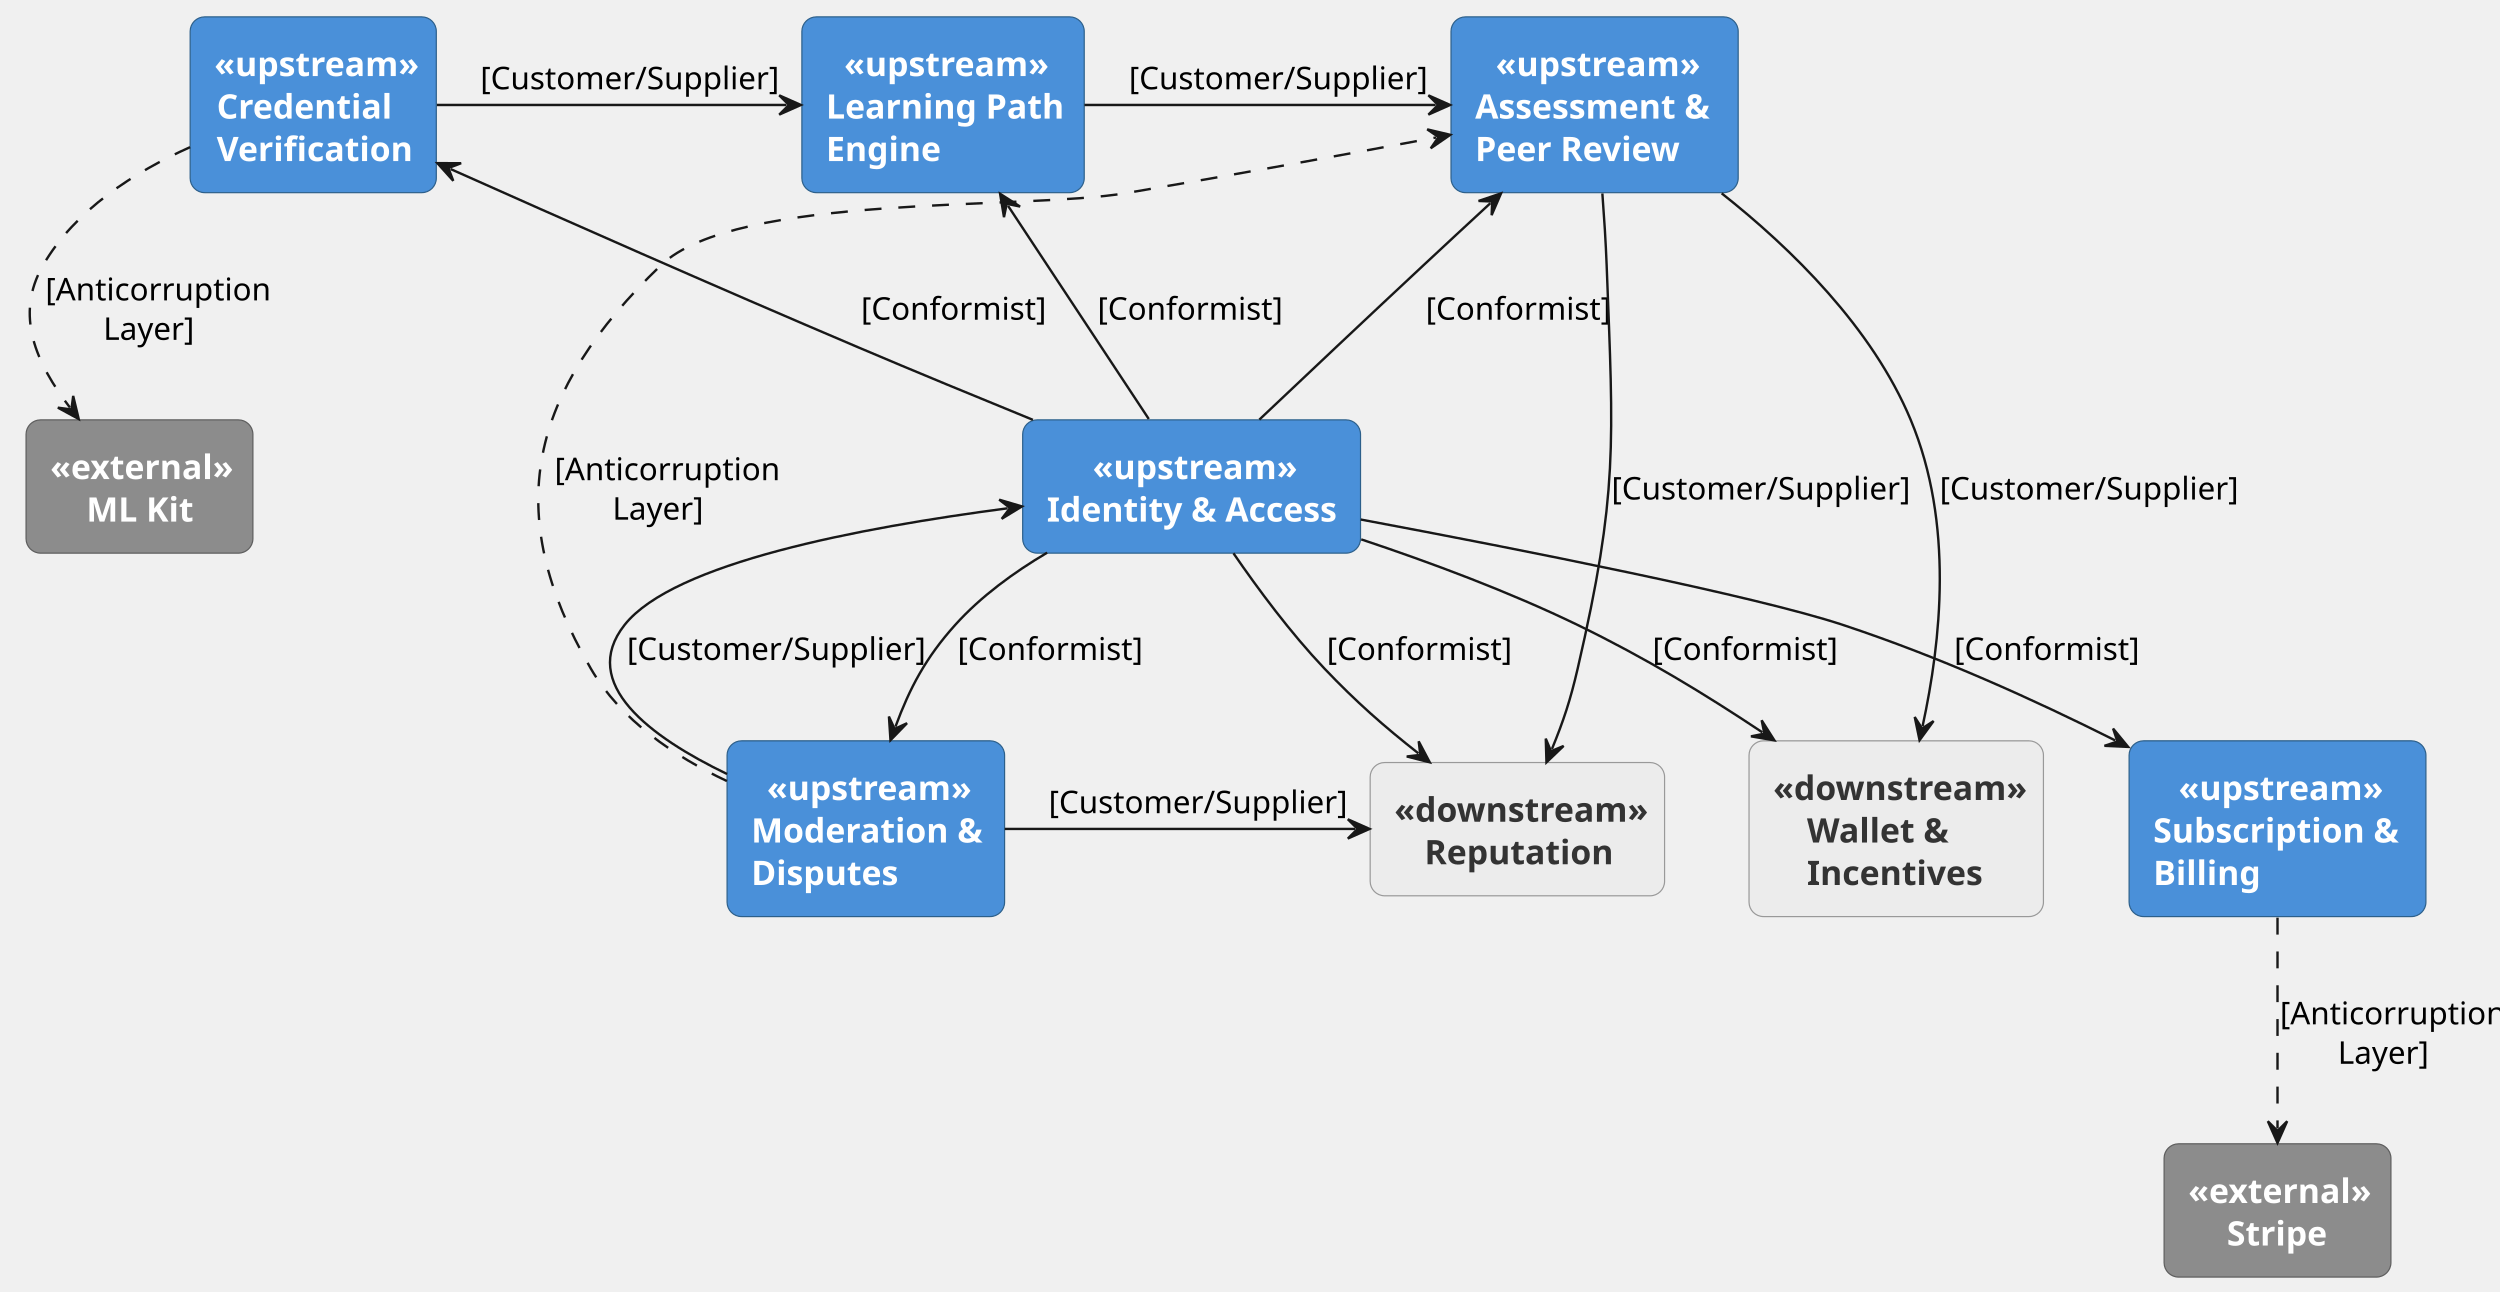
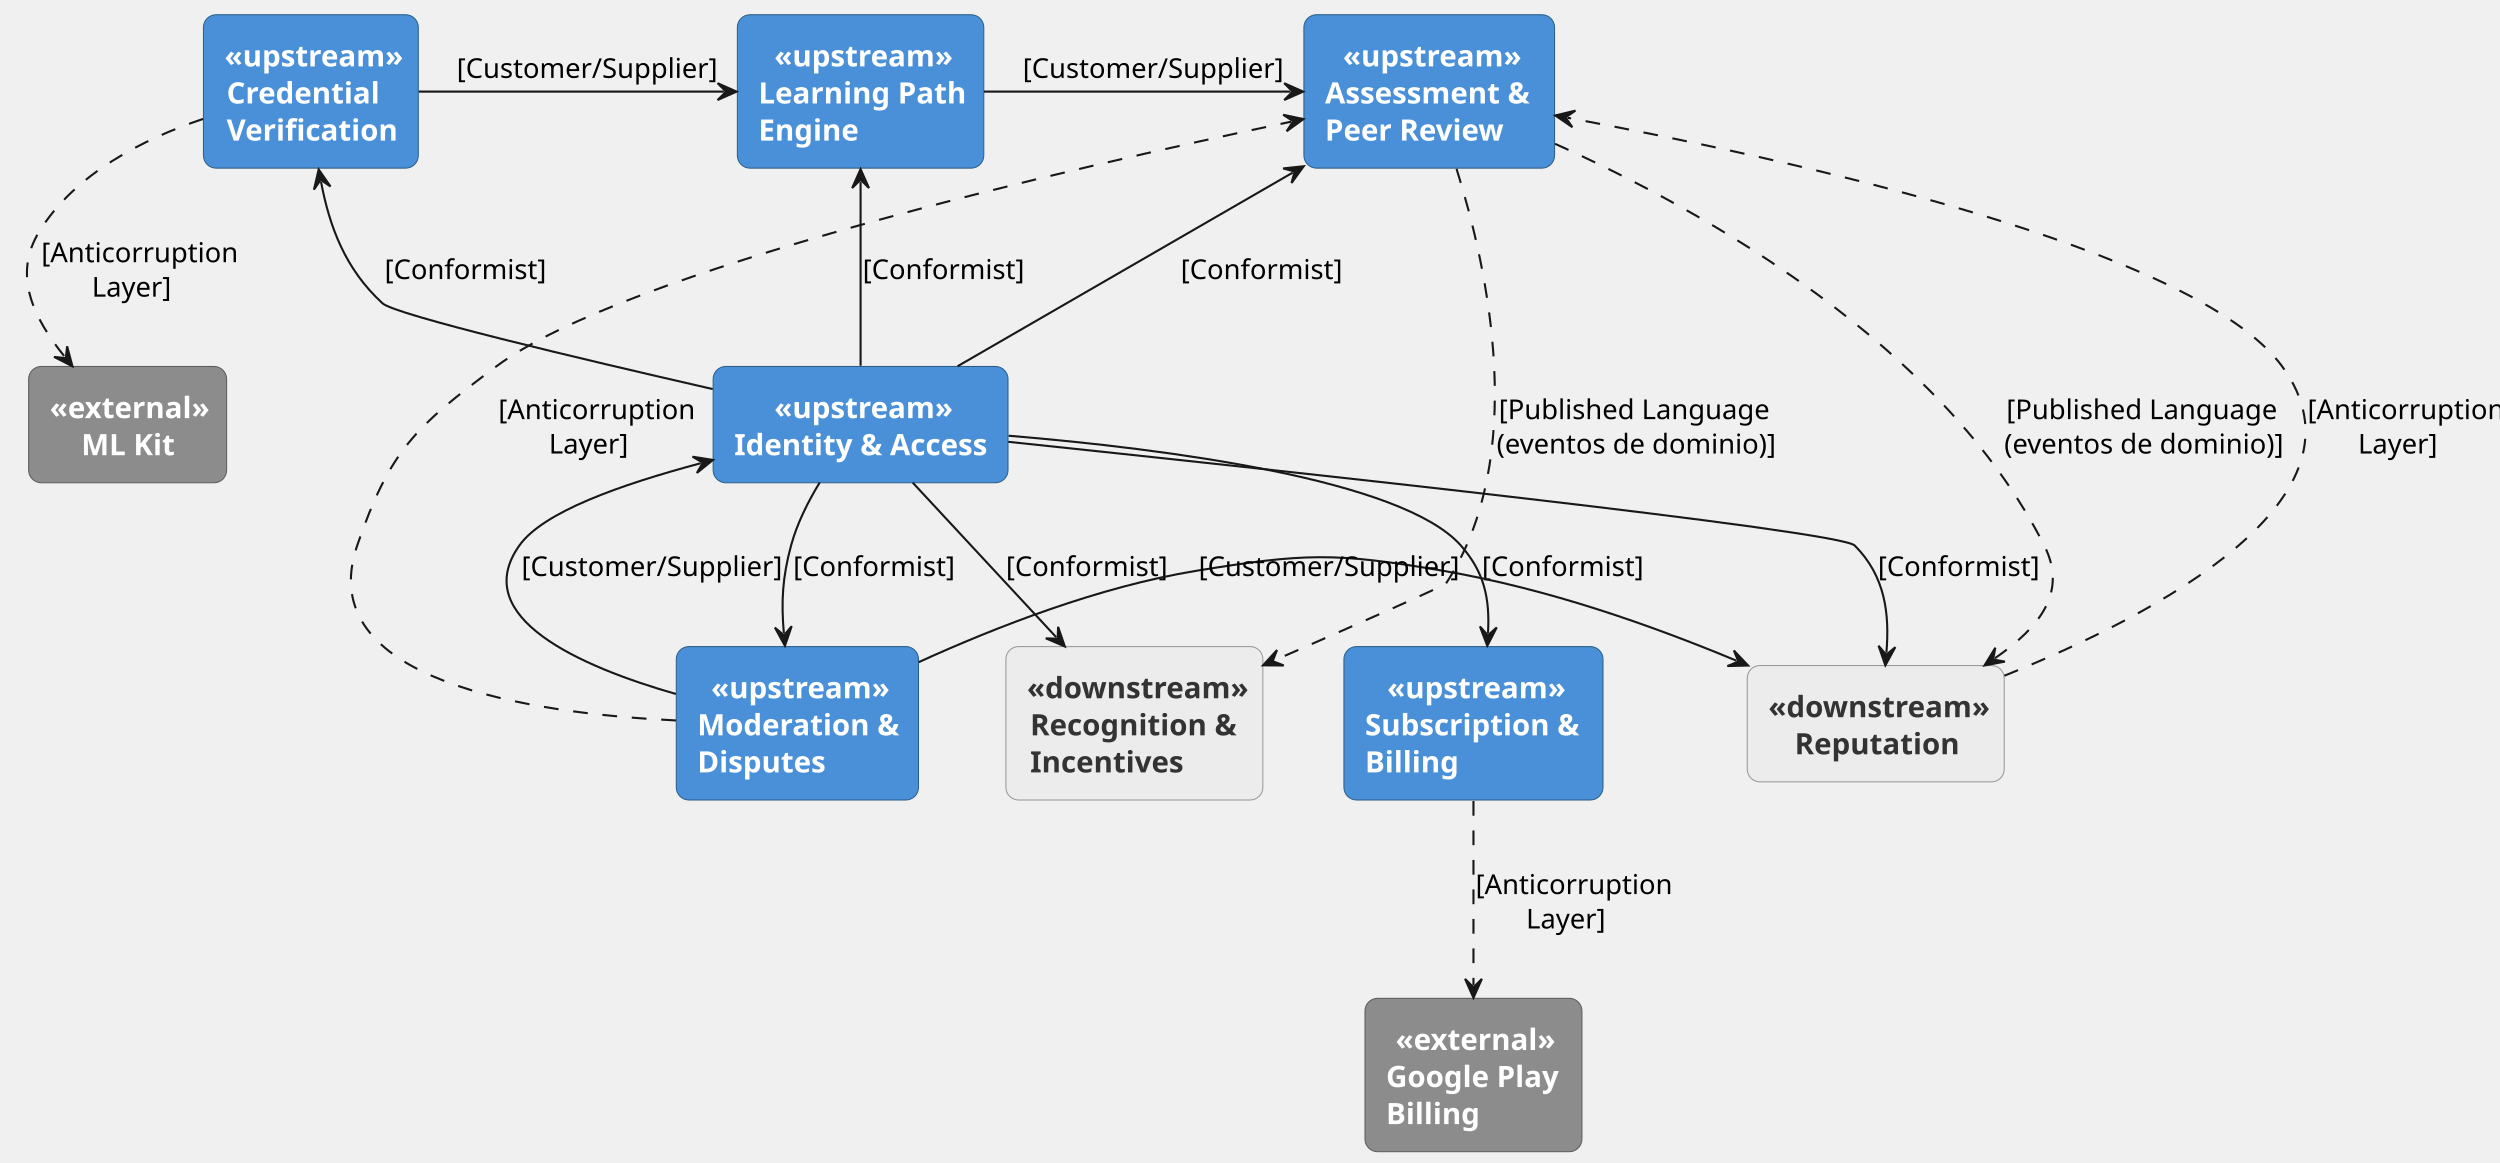
- <svg xmlns="http://www.w3.org/2000/svg" contentStyleType="text/css" height="535px" preserveAspectRatio="none" style="width:1036px;height:535px;" version="1.1" viewBox="0 0 1036 535" width="1036px" zoomAndPan="magnify">
+ <svg xmlns="http://www.w3.org/2000/svg" contentStyleType="text/css" height="552px" preserveAspectRatio="none" style="width:1187px;height:552px;" version="1.1" viewBox="0 0 1187 552" width="1187px" zoomAndPan="magnify">
  <defs />
  <g>
    <g id="elem_CV">
-       <rect fill="#4A90D9" height="72.828" rx="6" ry="6" style="stroke:#2C5F8A;stroke-width:0.5;" width="102" x="78.8" y="7" />
-       <text fill="#FFFFFF" font-family="sans-serif" font-size="14" font-weight="bold" lengthAdjust="spacing" textLength="82" x="88.8" y="31.533">«upstream»</text>
-       <text fill="#FFFFFF" font-family="sans-serif" font-size="14" font-weight="bold" lengthAdjust="spacing" textLength="73" x="89.8" y="49.143">Credential</text>
-       <text fill="#FFFFFF" font-family="sans-serif" font-size="14" font-weight="bold" lengthAdjust="spacing" textLength="80" x="89.8" y="66.752">Verification</text>
+       <rect fill="#4A90D9" height="72.828" rx="6" ry="6" style="stroke:#2C5F8A;stroke-width:0.5;" width="102" x="96.6" y="7" />
+       <text fill="#FFFFFF" font-family="sans-serif" font-size="14" font-weight="bold" lengthAdjust="spacing" textLength="82" x="106.6" y="31.533">«upstream»</text>
+       <text fill="#FFFFFF" font-family="sans-serif" font-size="14" font-weight="bold" lengthAdjust="spacing" textLength="73" x="107.6" y="49.143">Credential</text>
+       <text fill="#FFFFFF" font-family="sans-serif" font-size="14" font-weight="bold" lengthAdjust="spacing" textLength="80" x="107.6" y="66.752">Verification</text>
    </g>
    <g id="elem_LPE">
-       <rect fill="#4A90D9" height="72.828" rx="6" ry="6" style="stroke:#2C5F8A;stroke-width:0.5;" width="117" x="332.3" y="7" />
-       <text fill="#FFFFFF" font-family="sans-serif" font-size="14" font-weight="bold" lengthAdjust="spacing" textLength="82" x="349.8" y="31.533">«upstream»</text>
-       <text fill="#FFFFFF" font-family="sans-serif" font-size="14" font-weight="bold" lengthAdjust="spacing" textLength="97" x="342.3" y="49.143">Learning Path</text>
-       <text fill="#FFFFFF" font-family="sans-serif" font-size="14" font-weight="bold" lengthAdjust="spacing" textLength="49" x="342.3" y="66.752">Engine</text>
+       <rect fill="#4A90D9" height="72.828" rx="6" ry="6" style="stroke:#2C5F8A;stroke-width:0.5;" width="117" x="350.1" y="7" />
+       <text fill="#FFFFFF" font-family="sans-serif" font-size="14" font-weight="bold" lengthAdjust="spacing" textLength="82" x="367.6" y="31.533">«upstream»</text>
+       <text fill="#FFFFFF" font-family="sans-serif" font-size="14" font-weight="bold" lengthAdjust="spacing" textLength="97" x="360.1" y="49.143">Learning Path</text>
+       <text fill="#FFFFFF" font-family="sans-serif" font-size="14" font-weight="bold" lengthAdjust="spacing" textLength="49" x="360.1" y="66.752">Engine</text>
    </g>
    <g id="elem_APR">
-       <rect fill="#4A90D9" height="72.828" rx="6" ry="6" style="stroke:#2C5F8A;stroke-width:0.5;" width="119" x="601.3" y="7" />
-       <text fill="#FFFFFF" font-family="sans-serif" font-size="14" font-weight="bold" lengthAdjust="spacing" textLength="82" x="619.8" y="31.533">«upstream»</text>
-       <text fill="#FFFFFF" font-family="sans-serif" font-size="14" font-weight="bold" lengthAdjust="spacing" textLength="99" x="611.3" y="49.143">Assessment &amp;</text>
-       <text fill="#FFFFFF" font-family="sans-serif" font-size="14" font-weight="bold" lengthAdjust="spacing" textLength="89" x="611.3" y="66.752">Peer Review</text>
+       <rect fill="#4A90D9" height="72.828" rx="6" ry="6" style="stroke:#2C5F8A;stroke-width:0.5;" width="119" x="619.1" y="7" />
+       <text fill="#FFFFFF" font-family="sans-serif" font-size="14" font-weight="bold" lengthAdjust="spacing" textLength="82" x="637.6" y="31.533">«upstream»</text>
+       <text fill="#FFFFFF" font-family="sans-serif" font-size="14" font-weight="bold" lengthAdjust="spacing" textLength="99" x="629.1" y="49.143">Assessment &amp;</text>
+       <text fill="#FFFFFF" font-family="sans-serif" font-size="14" font-weight="bold" lengthAdjust="spacing" textLength="89" x="629.1" y="66.752">Peer Review</text>
    </g>
    <g id="elem_MLK">
-       <rect fill="#8C8C8C" height="55.219" rx="6" ry="6" style="stroke:#5C5C5C;stroke-width:0.5;" width="94" x="10.8" y="174" />
-       <text fill="#FFFFFF" font-family="sans-serif" font-size="14" font-weight="bold" lengthAdjust="spacing" textLength="74" x="20.8" y="198.533">«external»</text>
-       <text fill="#FFFFFF" font-family="sans-serif" font-size="14" font-weight="bold" lengthAdjust="spacing" textLength="44" x="35.8" y="216.143">ML Kit</text>
+       <rect fill="#8C8C8C" height="55.219" rx="6" ry="6" style="stroke:#5C5C5C;stroke-width:0.5;" width="94" x="13.6" y="174" />
+       <text fill="#FFFFFF" font-family="sans-serif" font-size="14" font-weight="bold" lengthAdjust="spacing" textLength="74" x="23.6" y="198.533">«external»</text>
+       <text fill="#FFFFFF" font-family="sans-serif" font-size="14" font-weight="bold" lengthAdjust="spacing" textLength="44" x="38.6" y="216.143">ML Kit</text>
    </g>
    <g id="elem_IAM">
-       <rect fill="#4A90D9" height="55.219" rx="6" ry="6" style="stroke:#2C5F8A;stroke-width:0.5;" width="140" x="423.8" y="174" />
-       <text fill="#FFFFFF" font-family="sans-serif" font-size="14" font-weight="bold" lengthAdjust="spacing" textLength="82" x="452.8" y="198.533">«upstream»</text>
-       <text fill="#FFFFFF" font-family="sans-serif" font-size="14" font-weight="bold" lengthAdjust="spacing" textLength="120" x="433.8" y="216.143">Identity &amp; Access</text>
+       <rect fill="#4A90D9" height="55.219" rx="6" ry="6" style="stroke:#2C5F8A;stroke-width:0.5;" width="140" x="338.6" y="174" />
+       <text fill="#FFFFFF" font-family="sans-serif" font-size="14" font-weight="bold" lengthAdjust="spacing" textLength="82" x="367.6" y="198.533">«upstream»</text>
+       <text fill="#FFFFFF" font-family="sans-serif" font-size="14" font-weight="bold" lengthAdjust="spacing" textLength="120" x="348.6" y="216.143">Identity &amp; Access</text>
    </g>
    <g id="elem_REP">
-       <rect fill="#ECECEC" height="55.219" rx="6" ry="6" style="stroke:#999999;stroke-width:0.5;" width="122" x="567.8" y="316" />
-       <text fill="#333333" font-family="sans-serif" font-size="14" font-weight="bold" lengthAdjust="spacing" textLength="102" x="577.8" y="340.533">«downstream»</text>
-       <text fill="#333333" font-family="sans-serif" font-size="14" font-weight="bold" lengthAdjust="spacing" textLength="77" x="590.3" y="358.143">Reputation</text>
+       <rect fill="#ECECEC" height="55.219" rx="6" ry="6" style="stroke:#999999;stroke-width:0.5;" width="122" x="829.6" y="316" />
+       <text fill="#333333" font-family="sans-serif" font-size="14" font-weight="bold" lengthAdjust="spacing" textLength="102" x="839.6" y="340.533">«downstream»</text>
+       <text fill="#333333" font-family="sans-serif" font-size="14" font-weight="bold" lengthAdjust="spacing" textLength="77" x="852.1" y="358.143">Reputation</text>
    </g>
    <g id="elem_MOD">
-       <rect fill="#4A90D9" height="72.828" rx="6" ry="6" style="stroke:#2C5F8A;stroke-width:0.5;" width="115" x="301.3" y="307" />
-       <text fill="#FFFFFF" font-family="sans-serif" font-size="14" font-weight="bold" lengthAdjust="spacing" textLength="82" x="317.8" y="331.533">«upstream»</text>
-       <text fill="#FFFFFF" font-family="sans-serif" font-size="14" font-weight="bold" lengthAdjust="spacing" textLength="95" x="311.3" y="349.143">Moderation &amp;</text>
-       <text fill="#FFFFFF" font-family="sans-serif" font-size="14" font-weight="bold" lengthAdjust="spacing" textLength="62" x="311.3" y="366.752">Disputes</text>
+       <rect fill="#4A90D9" height="72.828" rx="6" ry="6" style="stroke:#2C5F8A;stroke-width:0.5;" width="115" x="321.1" y="307" />
+       <text fill="#FFFFFF" font-family="sans-serif" font-size="14" font-weight="bold" lengthAdjust="spacing" textLength="82" x="337.6" y="331.533">«upstream»</text>
+       <text fill="#FFFFFF" font-family="sans-serif" font-size="14" font-weight="bold" lengthAdjust="spacing" textLength="95" x="331.1" y="349.143">Moderation &amp;</text>
+       <text fill="#FFFFFF" font-family="sans-serif" font-size="14" font-weight="bold" lengthAdjust="spacing" textLength="62" x="331.1" y="366.752">Disputes</text>
    </g>
-     <g id="elem_WAL">
-       <rect fill="#ECECEC" height="72.828" rx="6" ry="6" style="stroke:#999999;stroke-width:0.5;" width="122" x="724.8" y="307" />
-       <text fill="#333333" font-family="sans-serif" font-size="14" font-weight="bold" lengthAdjust="spacing" textLength="102" x="734.8" y="331.533">«downstream»</text>
-       <text fill="#333333" font-family="sans-serif" font-size="14" font-weight="bold" lengthAdjust="spacing" textLength="57" x="748.8" y="349.143">Wallet &amp;</text>
-       <text fill="#333333" font-family="sans-serif" font-size="14" font-weight="bold" lengthAdjust="spacing" textLength="74" x="748.8" y="366.752">Incentives</text>
+     <g id="elem_REC">
+       <rect fill="#ECECEC" height="72.828" rx="6" ry="6" style="stroke:#999999;stroke-width:0.5;" width="122" x="477.6" y="307" />
+       <text fill="#333333" font-family="sans-serif" font-size="14" font-weight="bold" lengthAdjust="spacing" textLength="102" x="487.6" y="331.533">«downstream»</text>
+       <text fill="#333333" font-family="sans-serif" font-size="14" font-weight="bold" lengthAdjust="spacing" textLength="99" x="489.1" y="349.143">Recognition &amp;</text>
+       <text fill="#333333" font-family="sans-serif" font-size="14" font-weight="bold" lengthAdjust="spacing" textLength="74" x="489.1" y="366.752">Incentives</text>
    </g>
    <g id="elem_SUB">
-       <rect fill="#4A90D9" height="72.828" rx="6" ry="6" style="stroke:#2C5F8A;stroke-width:0.5;" width="123" x="882.3" y="307" />
-       <text fill="#FFFFFF" font-family="sans-serif" font-size="14" font-weight="bold" lengthAdjust="spacing" textLength="82" x="902.8" y="331.533">«upstream»</text>
-       <text fill="#FFFFFF" font-family="sans-serif" font-size="14" font-weight="bold" lengthAdjust="spacing" textLength="103" x="892.3" y="349.143">Subscription &amp;</text>
-       <text fill="#FFFFFF" font-family="sans-serif" font-size="14" font-weight="bold" lengthAdjust="spacing" textLength="44" x="892.3" y="366.752">Billing</text>
+       <rect fill="#4A90D9" height="72.828" rx="6" ry="6" style="stroke:#2C5F8A;stroke-width:0.5;" width="123" x="638.1" y="307" />
+       <text fill="#FFFFFF" font-family="sans-serif" font-size="14" font-weight="bold" lengthAdjust="spacing" textLength="82" x="658.6" y="331.533">«upstream»</text>
+       <text fill="#FFFFFF" font-family="sans-serif" font-size="14" font-weight="bold" lengthAdjust="spacing" textLength="103" x="648.1" y="349.143">Subscription &amp;</text>
+       <text fill="#FFFFFF" font-family="sans-serif" font-size="14" font-weight="bold" lengthAdjust="spacing" textLength="44" x="648.1" y="366.752">Billing</text>
    </g>
-     <g id="elem_STR">
-       <rect fill="#8C8C8C" height="55.219" rx="6" ry="6" style="stroke:#5C5C5C;stroke-width:0.5;" width="94" x="896.8" y="474" />
-       <text fill="#FFFFFF" font-family="sans-serif" font-size="14" font-weight="bold" lengthAdjust="spacing" textLength="74" x="906.8" y="498.533">«external»</text>
-       <text fill="#FFFFFF" font-family="sans-serif" font-size="14" font-weight="bold" lengthAdjust="spacing" textLength="42" x="922.8" y="516.143">Stripe</text>
+     <g id="elem_GPB">
+       <rect fill="#8C8C8C" height="72.828" rx="6" ry="6" style="stroke:#5C5C5C;stroke-width:0.5;" width="103" x="648.1" y="474" />
+       <text fill="#FFFFFF" font-family="sans-serif" font-size="14" font-weight="bold" lengthAdjust="spacing" textLength="74" x="662.6" y="498.533">«external»</text>
+       <text fill="#FFFFFF" font-family="sans-serif" font-size="14" font-weight="bold" lengthAdjust="spacing" textLength="83" x="658.1" y="516.143">Google Play</text>
+       <text fill="#FFFFFF" font-family="sans-serif" font-size="14" font-weight="bold" lengthAdjust="spacing" textLength="44" x="658.1" y="533.752">Billing</text>
    </g>
    <g id="link_CV_LPE">
-       <path d="M181.05,43.5 C224.4,43.5 280.53,43.5 325.91,43.5 " fill="none" id="CV-to-LPE-1" style="stroke:#181818;stroke-width:1.0;" />
-       <polygon fill="#181818" points="331.91,43.5,322.91,39.5,326.91,43.5,322.91,47.5,331.91,43.5" style="stroke:#181818;stroke-width:1.0;" />
-       <text fill="#000000" font-family="sans-serif" font-size="13" lengthAdjust="spacing" textLength="115" x="199.05" y="36.995">[Customer/Supplier]</text>
+       <path d="M198.85,43.5 C242.2,43.5 298.33,43.5 343.71,43.5 " fill="none" id="CV-to-LPE-1" style="stroke:#181818;stroke-width:1.0;" />
+       <polygon fill="#181818" points="349.71,43.5,340.71,39.5,344.71,43.5,340.71,47.5,349.71,43.5" style="stroke:#181818;stroke-width:1.0;" />
+       <text fill="#000000" font-family="sans-serif" font-size="13" lengthAdjust="spacing" textLength="115" x="216.85" y="36.995">[Customer/Supplier]</text>
    </g>
    <g id="link_LPE_APR">
-       <path d="M449.39,43.5 C494.21,43.5 549.79,43.5 594.93,43.5 " fill="none" id="LPE-to-APR-1" style="stroke:#181818;stroke-width:1.0;" />
-       <polygon fill="#181818" points="600.93,43.5,591.93,39.5,595.93,43.5,591.93,47.5,600.93,43.5" style="stroke:#181818;stroke-width:1.0;" />
-       <text fill="#000000" font-family="sans-serif" font-size="13" lengthAdjust="spacing" textLength="115" x="467.8" y="36.995">[Customer/Supplier]</text>
+       <path d="M467.19,43.5 C512.01,43.5 567.59,43.5 612.73,43.5 " fill="none" id="LPE-to-APR-1" style="stroke:#181818;stroke-width:1.0;" />
+       <polygon fill="#181818" points="618.73,43.5,609.73,39.5,613.73,43.5,609.73,47.5,618.73,43.5" style="stroke:#181818;stroke-width:1.0;" />
+       <text fill="#000000" font-family="sans-serif" font-size="13" lengthAdjust="spacing" textLength="115" x="485.6" y="36.995">[Customer/Supplier]</text>
    </g>
    <g id="link_IAM_REP">
-       <path d="M511.14,229.27 C521.3,244.04 534.84,262.32 548.8,277 C562.04,290.92 573.465,300.929 587.785,312.199 " fill="none" id="IAM-to-REP-1" style="stroke:#181818;stroke-width:1.0;" />
-       <polygon fill="#181818" points="592.5,315.91,587.901,307.201,588.571,312.818,582.954,313.487,592.5,315.91" style="stroke:#181818;stroke-width:1.0;" />
-       <text fill="#000000" font-family="sans-serif" font-size="13" lengthAdjust="spacing" textLength="70" x="549.8" y="273.495">[Conformist]</text>
+       <path d="M478.75,209.78 C608.52,223.39 873.56,251.96 880.6,259 C895.16,273.56 897.208,291.431 895.668,309.921 " fill="none" id="IAM-to-REP-1" style="stroke:#181818;stroke-width:1.0;" />
+       <polygon fill="#181818" points="895.17,315.9,899.903,307.263,895.585,310.917,891.931,306.599,895.17,315.9" style="stroke:#181818;stroke-width:1.0;" />
+       <text fill="#000000" font-family="sans-serif" font-size="13" lengthAdjust="spacing" textLength="70" x="891.6" y="273.495">[Conformist]</text>
    </g>
-     <g id="link_SUB_STR">
-       <path d="M943.8,380.29 C943.8,408.72 943.8,441.84 943.8,467.64 " fill="none" id="SUB-to-STR-1" style="stroke:#181818;stroke-width:1.0;stroke-dasharray:7.0,7.0;" />
-       <polygon fill="#181818" points="943.8,473.64,947.8,464.64,943.8,468.64,939.8,464.64,943.8,473.64" style="stroke:#181818;stroke-width:1.0;" />
-       <text fill="#000000" font-family="sans-serif" font-size="13" lengthAdjust="spacing" textLength="84" x="944.8" y="424.495">[Anticorruption</text>
-       <text fill="#000000" font-family="sans-serif" font-size="13" lengthAdjust="spacing" textLength="36" x="968.8" y="440.847">Layer]</text>
+     <g id="link_SUB_GPB">
+       <path d="M699.6,380.3 C699.6,407.98 699.6,440.11 699.6,467.77 " fill="none" id="SUB-to-GPB-1" style="stroke:#181818;stroke-width:1.0;stroke-dasharray:7.0,7.0;" />
+       <polygon fill="#181818" points="699.6,473.77,703.6,464.77,699.6,468.77,695.6,464.77,699.6,473.77" style="stroke:#181818;stroke-width:1.0;" />
+       <text fill="#000000" font-family="sans-serif" font-size="13" lengthAdjust="spacing" textLength="84" x="700.6" y="424.495">[Anticorruption</text>
+       <text fill="#000000" font-family="sans-serif" font-size="13" lengthAdjust="spacing" textLength="36" x="724.6" y="440.847">Layer]</text>
    </g>
    <g id="link_CV_IAM">
-       <path d="M186.728,70.057 C232.418,90.467 295.63,118.44 355.8,144 C379.27,153.97 405.11,164.63 428.02,173.98 " fill="none" id="CV-backto-IAM" style="stroke:#181818;stroke-width:1.0;" />
-       <polygon fill="#181818" points="181.25,67.61,187.836,74.933,185.815,69.649,191.099,67.629,181.25,67.61" style="stroke:#181818;stroke-width:1.0;" />
-       <text fill="#000000" font-family="sans-serif" font-size="13" lengthAdjust="spacing" textLength="70" x="356.8" y="132.495">[Conformist]</text>
+       <path d="M152.43,86.344 C156.48,107.654 163.85,127.7 181.6,144 C187.55,149.47 273.94,170 338.39,184.73 " fill="none" id="CV-backto-IAM" style="stroke:#181818;stroke-width:1.0;" />
+       <polygon fill="#181818" points="151.31,80.45,149.061,90.039,152.244,85.362,156.92,88.545,151.31,80.45" style="stroke:#181818;stroke-width:1.0;" />
+       <text fill="#000000" font-family="sans-serif" font-size="13" lengthAdjust="spacing" textLength="70" x="182.6" y="132.495">[Conformist]</text>
    </g>
    <g id="link_MOD_IAM">
-       <path d="M371.086,301.121 C376.976,285.151 383.61,272.56 395.8,259 C406.44,247.17 420.15,237.17 433.94,229.03 " fill="none" id="MOD-backto-IAM" style="stroke:#181818;stroke-width:1.0;" />
-       <polygon fill="#181818" points="369.01,306.75,375.877,299.69,370.74,302.059,368.371,296.922,369.01,306.75" style="stroke:#181818;stroke-width:1.0;" />
-       <text fill="#000000" font-family="sans-serif" font-size="13" lengthAdjust="spacing" textLength="70" x="396.8" y="273.495">[Conformist]</text>
+       <path d="M372.168,300.642 C370.888,285.692 371.47,274.26 375.6,259 C378.42,248.58 383.69,238.12 389.21,229.07 " fill="none" id="MOD-backto-IAM" style="stroke:#181818;stroke-width:1.0;" />
+       <polygon fill="#181818" points="372.68,306.62,375.898,297.312,372.253,301.638,367.927,297.994,372.68,306.62" style="stroke:#181818;stroke-width:1.0;" />
+       <text fill="#000000" font-family="sans-serif" font-size="13" lengthAdjust="spacing" textLength="70" x="376.6" y="273.495">[Conformist]</text>
    </g>
    <g id="link_IAM_MOD">
-       <path d="M417.561,210.64 C355.941,218.72 279.06,233.29 258.8,259 C239.69,283.25 269.39,305.38 301.28,320.75 " fill="none" id="IAM-backto-MOD" style="stroke:#181818;stroke-width:1.0;" />
-       <polygon fill="#181818" points="423.51,209.86,414.066,207.064,418.552,210.51,415.106,214.996,423.51,209.86" style="stroke:#181818;stroke-width:1.0;" />
-       <text fill="#000000" font-family="sans-serif" font-size="13" lengthAdjust="spacing" textLength="115" x="259.8" y="273.495">[Customer/Supplier]</text>
+       <path d="M332.734,219.93 C294.254,230.22 257.9,243.09 246.6,259 C222.42,293.05 275.1,316.35 320.91,329.51 " fill="none" id="IAM-backto-MOD" style="stroke:#181818;stroke-width:1.0;" />
+       <polygon fill="#181818" points="338.53,218.38,328.802,216.841,333.7,219.672,330.869,224.569,338.53,218.38" style="stroke:#181818;stroke-width:1.0;" />
+       <text fill="#000000" font-family="sans-serif" font-size="13" lengthAdjust="spacing" textLength="115" x="247.6" y="273.495">[Customer/Supplier]</text>
    </g>
    <g id="link_CV_MLK">
-       <path d="M78.78,60.98 C55.85,71.23 31.03,86.94 17.8,110 C6,130.56 14.905,150.484 28.975,168.884 " fill="none" id="CV-to-MLK" style="stroke:#181818;stroke-width:1.0;stroke-dasharray:7.0,7.0;" />
-       <polygon fill="#181818" points="32.62,173.65,30.331,164.071,29.583,169.678,23.976,168.93,32.62,173.65" style="stroke:#181818;stroke-width:1.0;" />
-       <text fill="#000000" font-family="sans-serif" font-size="13" lengthAdjust="spacing" textLength="84" x="18.8" y="124.495">[Anticorruption</text>
-       <text fill="#000000" font-family="sans-serif" font-size="13" lengthAdjust="spacing" textLength="36" x="42.8" y="140.847">Layer]</text>
+       <path d="M96.37,56.48 C68.17,65.97 35.55,82.39 18.6,110 C6,130.52 15.699,150.773 30.639,169.263 " fill="none" id="CV-to-MLK" style="stroke:#181818;stroke-width:1.0;stroke-dasharray:7.0,7.0;" />
+       <polygon fill="#181818" points="34.41,173.93,31.865,164.416,31.268,170.041,25.642,169.444,34.41,173.93" style="stroke:#181818;stroke-width:1.0;" />
+       <text fill="#000000" font-family="sans-serif" font-size="13" lengthAdjust="spacing" textLength="84" x="19.6" y="124.495">[Anticorruption</text>
+       <text fill="#000000" font-family="sans-serif" font-size="13" lengthAdjust="spacing" textLength="36" x="43.6" y="140.847">Layer]</text>
    </g>
    <g id="link_LPE_IAM">
-       <path d="M417.736,85.297 C436.506,113.727 459.03,147.84 476.06,173.64 " fill="none" id="LPE-backto-IAM" style="stroke:#181818;stroke-width:1.0;" />
-       <polygon fill="#181818" points="414.43,80.29,416.051,90.005,417.185,84.463,422.727,85.597,414.43,80.29" style="stroke:#181818;stroke-width:1.0;" />
-       <text fill="#000000" font-family="sans-serif" font-size="13" lengthAdjust="spacing" textLength="70" x="454.8" y="132.495">[Conformist]</text>
+       <path d="M408.6,86.29 C408.6,114.72 408.6,147.84 408.6,173.64 " fill="none" id="LPE-backto-IAM" style="stroke:#181818;stroke-width:1.0;" />
+       <polygon fill="#181818" points="408.6,80.29,404.6,89.29,408.6,85.29,412.6,89.29,408.6,80.29" style="stroke:#181818;stroke-width:1.0;" />
+       <text fill="#000000" font-family="sans-serif" font-size="13" lengthAdjust="spacing" textLength="70" x="409.6" y="132.495">[Conformist]</text>
    </g>
    <g id="link_APR_IAM">
-       <path d="M617.628,84.187 C607.138,93.857 600.23,100.28 589.8,110 C566.85,131.4 540.97,155.82 521.87,173.89 " fill="none" id="APR-backto-IAM" style="stroke:#181818;stroke-width:1.0;" />
-       <polygon fill="#181818" points="622.04,80.12,612.712,83.279,618.364,83.509,618.134,89.161,622.04,80.12" style="stroke:#181818;stroke-width:1.0;" />
-       <text fill="#000000" font-family="sans-serif" font-size="13" lengthAdjust="spacing" textLength="70" x="590.8" y="132.495">[Conformist]</text>
+       <path d="M613.815,81.931 C564.275,110.551 499.98,147.7 454.64,173.9 " fill="none" id="APR-backto-IAM" style="stroke:#181818;stroke-width:1.0;" />
+       <polygon fill="#181818" points="619.01,78.93,609.216,79.969,614.681,81.431,613.218,86.896,619.01,78.93" style="stroke:#181818;stroke-width:1.0;" />
+       <text fill="#000000" font-family="sans-serif" font-size="13" lengthAdjust="spacing" textLength="70" x="560.6" y="132.495">[Conformist]</text>
    </g>
-     <g id="link_IAM_WAL">
-       <path d="M564.09,223.52 C592.53,233 625.31,245.18 653.8,259 C681.86,272.61 706.345,287.526 730.315,303.476 " fill="none" id="IAM-to-WAL" style="stroke:#181818;stroke-width:1.0;" />
-       <polygon fill="#181818" points="735.31,306.8,730.033,298.484,731.147,304.03,725.601,305.144,735.31,306.8" style="stroke:#181818;stroke-width:1.0;" />
-       <text fill="#000000" font-family="sans-serif" font-size="13" lengthAdjust="spacing" textLength="70" x="684.8" y="273.495">[Conformist]</text>
+     <g id="link_IAM_REC">
+       <path d="M433.36,229.16 C453.84,251.22 479.017,278.344 501.497,302.544 " fill="none" id="IAM-to-REC" style="stroke:#181818;stroke-width:1.0;" />
+       <polygon fill="#181818" points="505.58,306.94,502.385,297.624,502.177,303.277,496.524,303.068,505.58,306.94" style="stroke:#181818;stroke-width:1.0;" />
+       <text fill="#000000" font-family="sans-serif" font-size="13" lengthAdjust="spacing" textLength="70" x="477.6" y="273.495">[Conformist]</text>
    </g>
    <g id="link_IAM_SUB">
-       <path d="M563.89,215.29 C631.06,227.88 727.44,246.94 763.8,259 C804.34,272.45 842.475,289.774 876.555,306.834 " fill="none" id="IAM-to-SUB" style="stroke:#181818;stroke-width:1.0;" />
-       <polygon fill="#181818" points="881.92,309.52,875.663,301.914,877.449,307.282,872.082,309.068,881.92,309.52" style="stroke:#181818;stroke-width:1.0;" />
-       <text fill="#000000" font-family="sans-serif" font-size="13" lengthAdjust="spacing" textLength="70" x="809.8" y="273.495">[Conformist]</text>
+       <path d="M478.89,206.88 C553.94,213.13 665.84,227.57 693.6,259 C704.86,271.75 707.413,284.289 706.503,300.659 " fill="none" id="IAM-to-SUB" style="stroke:#181818;stroke-width:1.0;" />
+       <polygon fill="#181818" points="706.17,306.65,710.663,297.886,706.447,301.658,702.676,297.442,706.17,306.65" style="stroke:#181818;stroke-width:1.0;" />
+       <text fill="#000000" font-family="sans-serif" font-size="13" lengthAdjust="spacing" textLength="70" x="703.6" y="273.495">[Conformist]</text>
    </g>
    <g id="link_APR_REP">
-       <path d="M664.02,80.17 C664.76,89.84 665.43,100.31 665.8,110 C668.63,184.36 670.57,204.5 653.8,277 C650.76,290.16 647.927,298.679 643.127,310.379 " fill="none" id="APR-to-REP" style="stroke:#181818;stroke-width:1.0;" />
-       <polygon fill="#181818" points="640.85,315.93,647.967,309.122,642.748,311.304,640.565,306.085,640.85,315.93" style="stroke:#181818;stroke-width:1.0;" />
-       <text fill="#000000" font-family="sans-serif" font-size="13" lengthAdjust="spacing" textLength="115" x="667.8" y="206.995">[Customer/Supplier]</text>
+       <path d="M738.35,68.28 C808.72,99.94 922.16,163.31 970.6,259 C981.71,280.94 968.805,297.587 947.175,312.547 " fill="none" id="APR-to-REP" style="stroke:#181818;stroke-width:1.0;stroke-dasharray:7.0,7.0;" />
+       <polygon fill="#181818" points="942.24,315.96,951.917,314.13,946.352,313.116,947.367,307.551,942.24,315.96" style="stroke:#181818;stroke-width:1.0;" />
+       <text fill="#000000" font-family="sans-serif" font-size="13" lengthAdjust="spacing" textLength="121" x="952.6" y="198.995">[Published Language</text>
+       <text fill="#000000" font-family="sans-serif" font-size="13" lengthAdjust="spacing" textLength="123" x="951.6" y="215.347">(eventos de dominio)]</text>
    </g>
-     <g id="link_APR_WAL">
-       <path d="M713.46,80.12 C742.51,103.09 775.84,135.78 791.8,174 C809.73,216.95 804.349,265.686 796.729,300.896 " fill="none" id="APR-to-WAL" style="stroke:#181818;stroke-width:1.0;" />
-       <polygon fill="#181818" points="795.46,306.76,801.273,298.81,796.518,301.873,793.454,297.118,795.46,306.76" style="stroke:#181818;stroke-width:1.0;" />
-       <text fill="#000000" font-family="sans-serif" font-size="13" lengthAdjust="spacing" textLength="115" x="803.8" y="206.995">[Customer/Supplier]</text>
+     <g id="link_REP_APR">
+       <path d="M951.68,320.83 C1023.98,291.73 1129.17,236.42 1083.6,174 C1042.41,117.59 846.689,74.905 744.339,55.915 " fill="none" id="REP-to-APR" style="stroke:#181818;stroke-width:1.0;stroke-dasharray:7.0,7.0;" />
+       <polygon fill="#181818" points="738.44,54.82,746.559,60.395,743.356,55.732,748.019,52.529,738.44,54.82" style="stroke:#181818;stroke-width:1.0;" />
+       <text fill="#000000" font-family="sans-serif" font-size="13" lengthAdjust="spacing" textLength="84" x="1095.6" y="198.995">[Anticorruption</text>
+       <text fill="#000000" font-family="sans-serif" font-size="13" lengthAdjust="spacing" textLength="36" x="1119.6" y="215.347">Layer]</text>
+     </g>
+     <g id="link_APR_REC">
+       <path d="M691.56,80.14 C706.85,128.88 725.6,217.09 686.6,277 C685.92,278.05 645.638,295.816 605.178,313.506 " fill="none" id="APR-to-REC" style="stroke:#181818;stroke-width:1.0;stroke-dasharray:7.0,7.0;" />
+       <polygon fill="#181818" points="599.68,315.91,609.529,315.97,604.261,313.907,606.324,308.64,599.68,315.91" style="stroke:#181818;stroke-width:1.0;" />
+       <text fill="#000000" font-family="sans-serif" font-size="13" lengthAdjust="spacing" textLength="121" x="711.6" y="198.995">[Published Language</text>
+       <text fill="#000000" font-family="sans-serif" font-size="13" lengthAdjust="spacing" textLength="123" x="710.6" y="215.347">(eventos de dominio)]</text>
    </g>
    <g id="link_MOD_REP">
-       <path d="M416.39,343.5 C460.84,343.5 516.2,343.5 561.54,343.5 " fill="none" id="MOD-to-REP" style="stroke:#181818;stroke-width:1.0;" />
-       <polygon fill="#181818" points="567.54,343.5,558.54,339.5,562.54,343.5,558.54,347.5,567.54,343.5" style="stroke:#181818;stroke-width:1.0;" />
-       <text fill="#000000" font-family="sans-serif" font-size="13" lengthAdjust="spacing" textLength="115" x="434.55" y="336.995">[Customer/Supplier]</text>
+       <path d="M436.19,314.4 C472.89,297.67 522.03,278.51 568.1,271 C619.42,262.63 633.85,262.22 685.1,271 C735.44,279.62 784.299,297.008 824.469,313.698 " fill="none" id="MOD-to-REP" style="stroke:#181818;stroke-width:1.0;" />
+       <polygon fill="#181818" points="830.01,316,823.234,308.853,825.393,314.082,820.164,316.241,830.01,316" style="stroke:#181818;stroke-width:1.0;" />
+       <text fill="#000000" font-family="sans-serif" font-size="13" lengthAdjust="spacing" textLength="115" x="569.1" y="273.495">[Customer/Supplier]</text>
    </g>
    <g id="link_MOD_APR">
-       <path d="M301.23,323.67 C279.57,313.47 257.21,298.44 244.8,277 C207.07,211.8 219.53,162.25 273.8,110 C305.07,79.9 424,87.24 466.8,80 C511.87,72.37 556.793,64.155 595.113,56.975 " fill="none" id="MOD-to-APR" style="stroke:#181818;stroke-width:1.0;stroke-dasharray:7.0,7.0;" />
-       <polygon fill="#181818" points="601.01,55.87,591.427,53.596,596.096,56.791,592.901,61.459,601.01,55.87" style="stroke:#181818;stroke-width:1.0;" />
-       <text fill="#000000" font-family="sans-serif" font-size="13" lengthAdjust="spacing" textLength="84" x="229.8" y="198.995">[Anticorruption</text>
-       <text fill="#000000" font-family="sans-serif" font-size="13" lengthAdjust="spacing" textLength="36" x="253.8" y="215.347">Layer]</text>
+       <path d="M320.92,342.07 C251.73,338.73 147.59,323.22 169.6,259 C185.1,213.75 197.24,202.57 235.6,174 C296.88,128.34 506.918,80.063 613.008,57.783 " fill="none" id="MOD-to-APR" style="stroke:#181818;stroke-width:1.0;stroke-dasharray:7.0,7.0;" />
+       <polygon fill="#181818" points="618.88,56.55,609.25,54.485,613.987,57.578,610.894,62.314,618.88,56.55" style="stroke:#181818;stroke-width:1.0;" />
+       <text fill="#000000" font-family="sans-serif" font-size="13" lengthAdjust="spacing" textLength="84" x="236.6" y="198.995">[Anticorruption</text>
+       <text fill="#000000" font-family="sans-serif" font-size="13" lengthAdjust="spacing" textLength="36" x="260.6" y="215.347">Layer]</text>
    </g>
  </g>
</svg>
